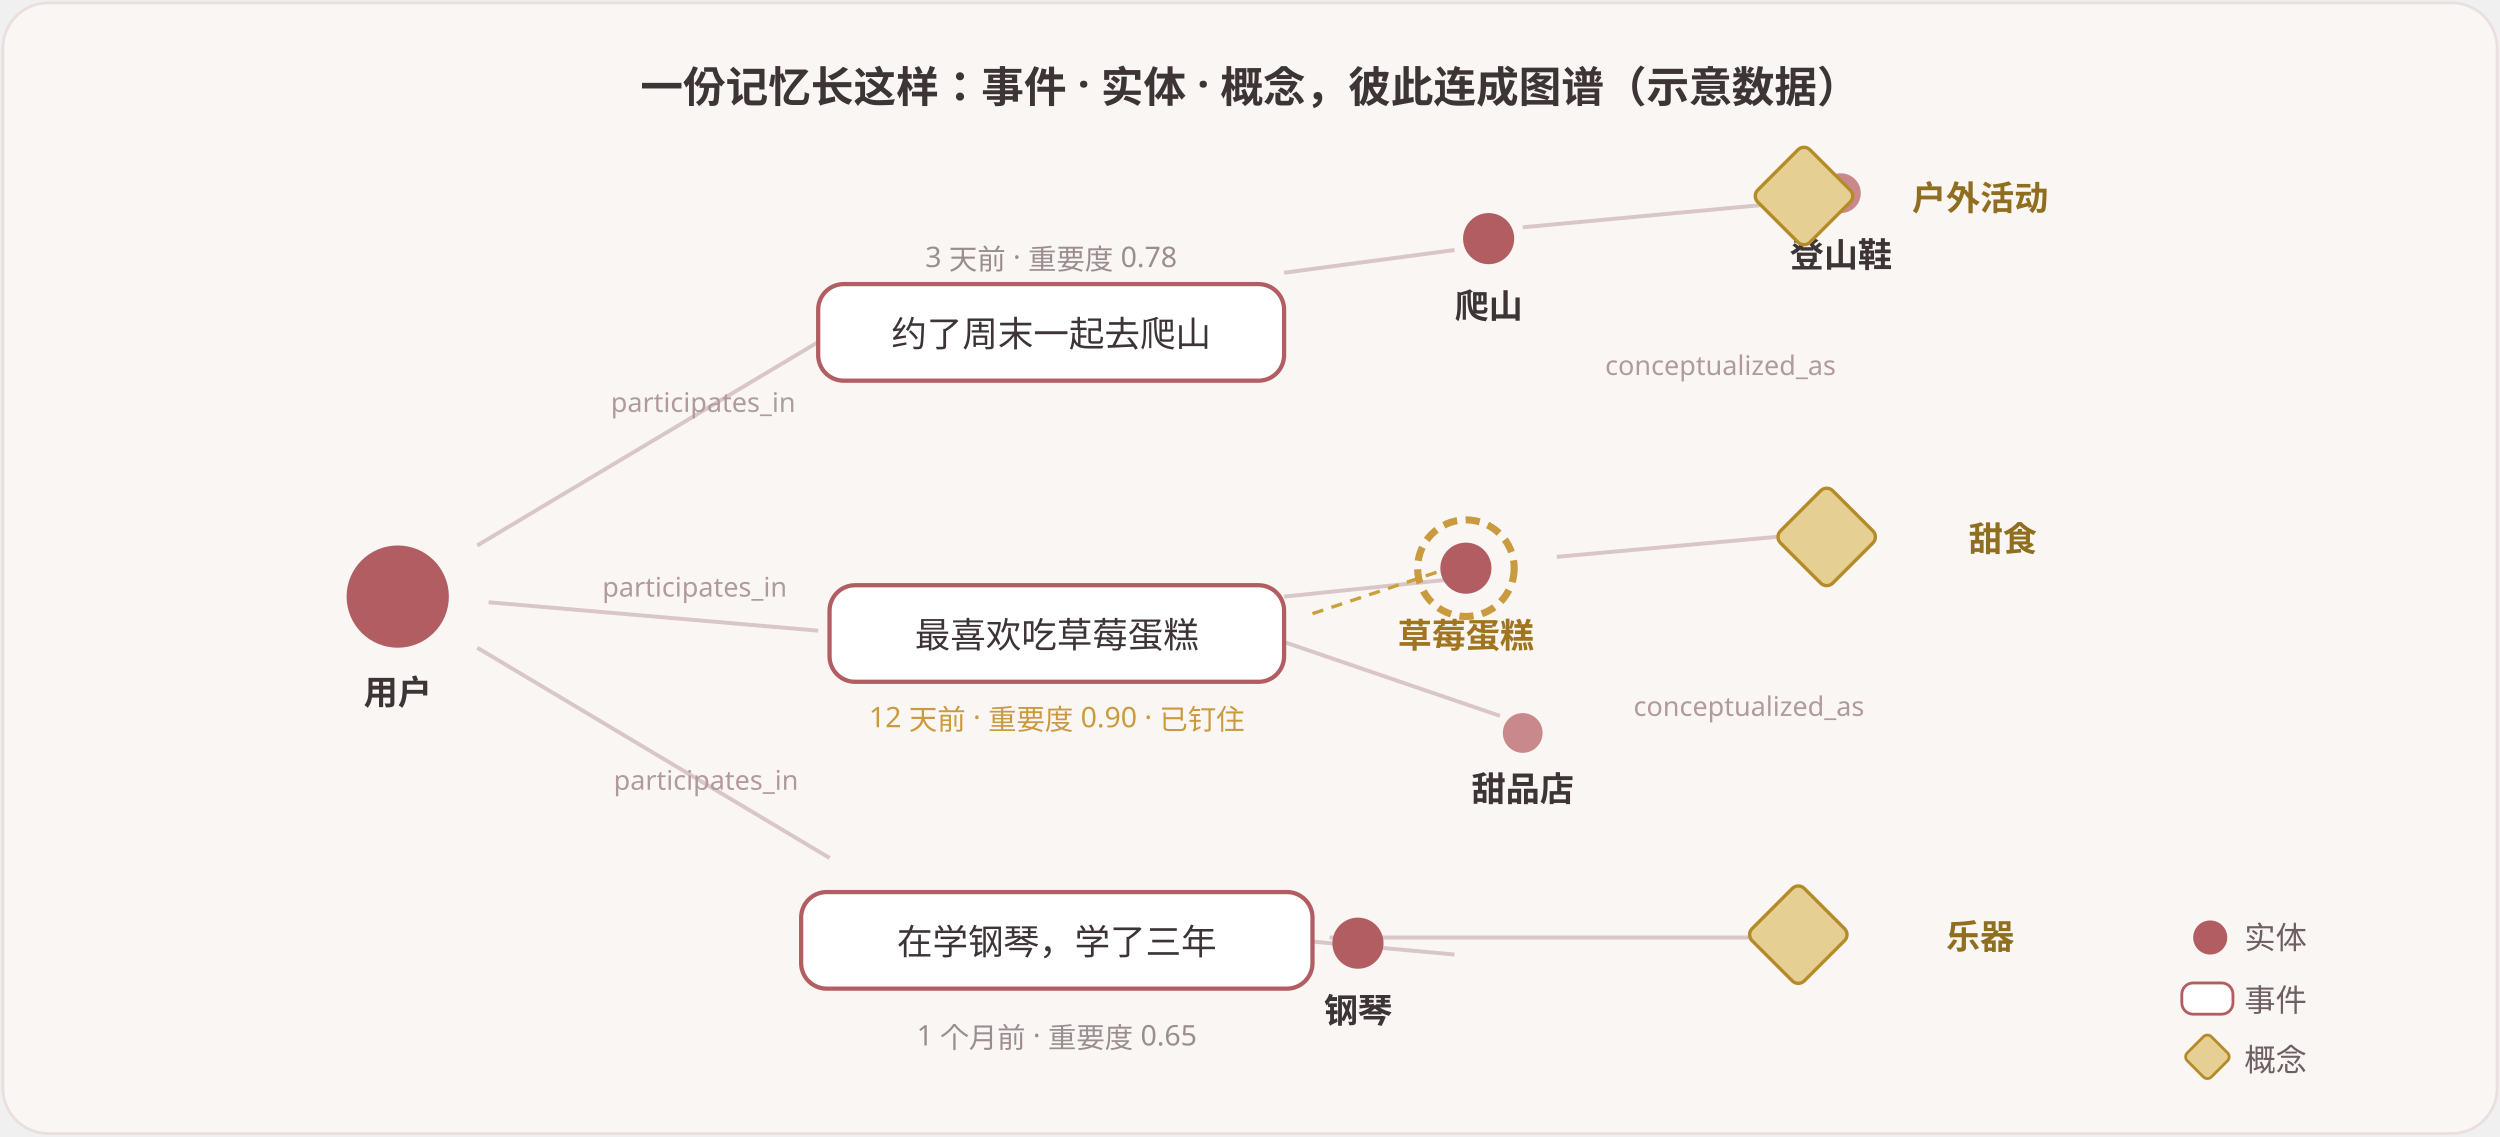
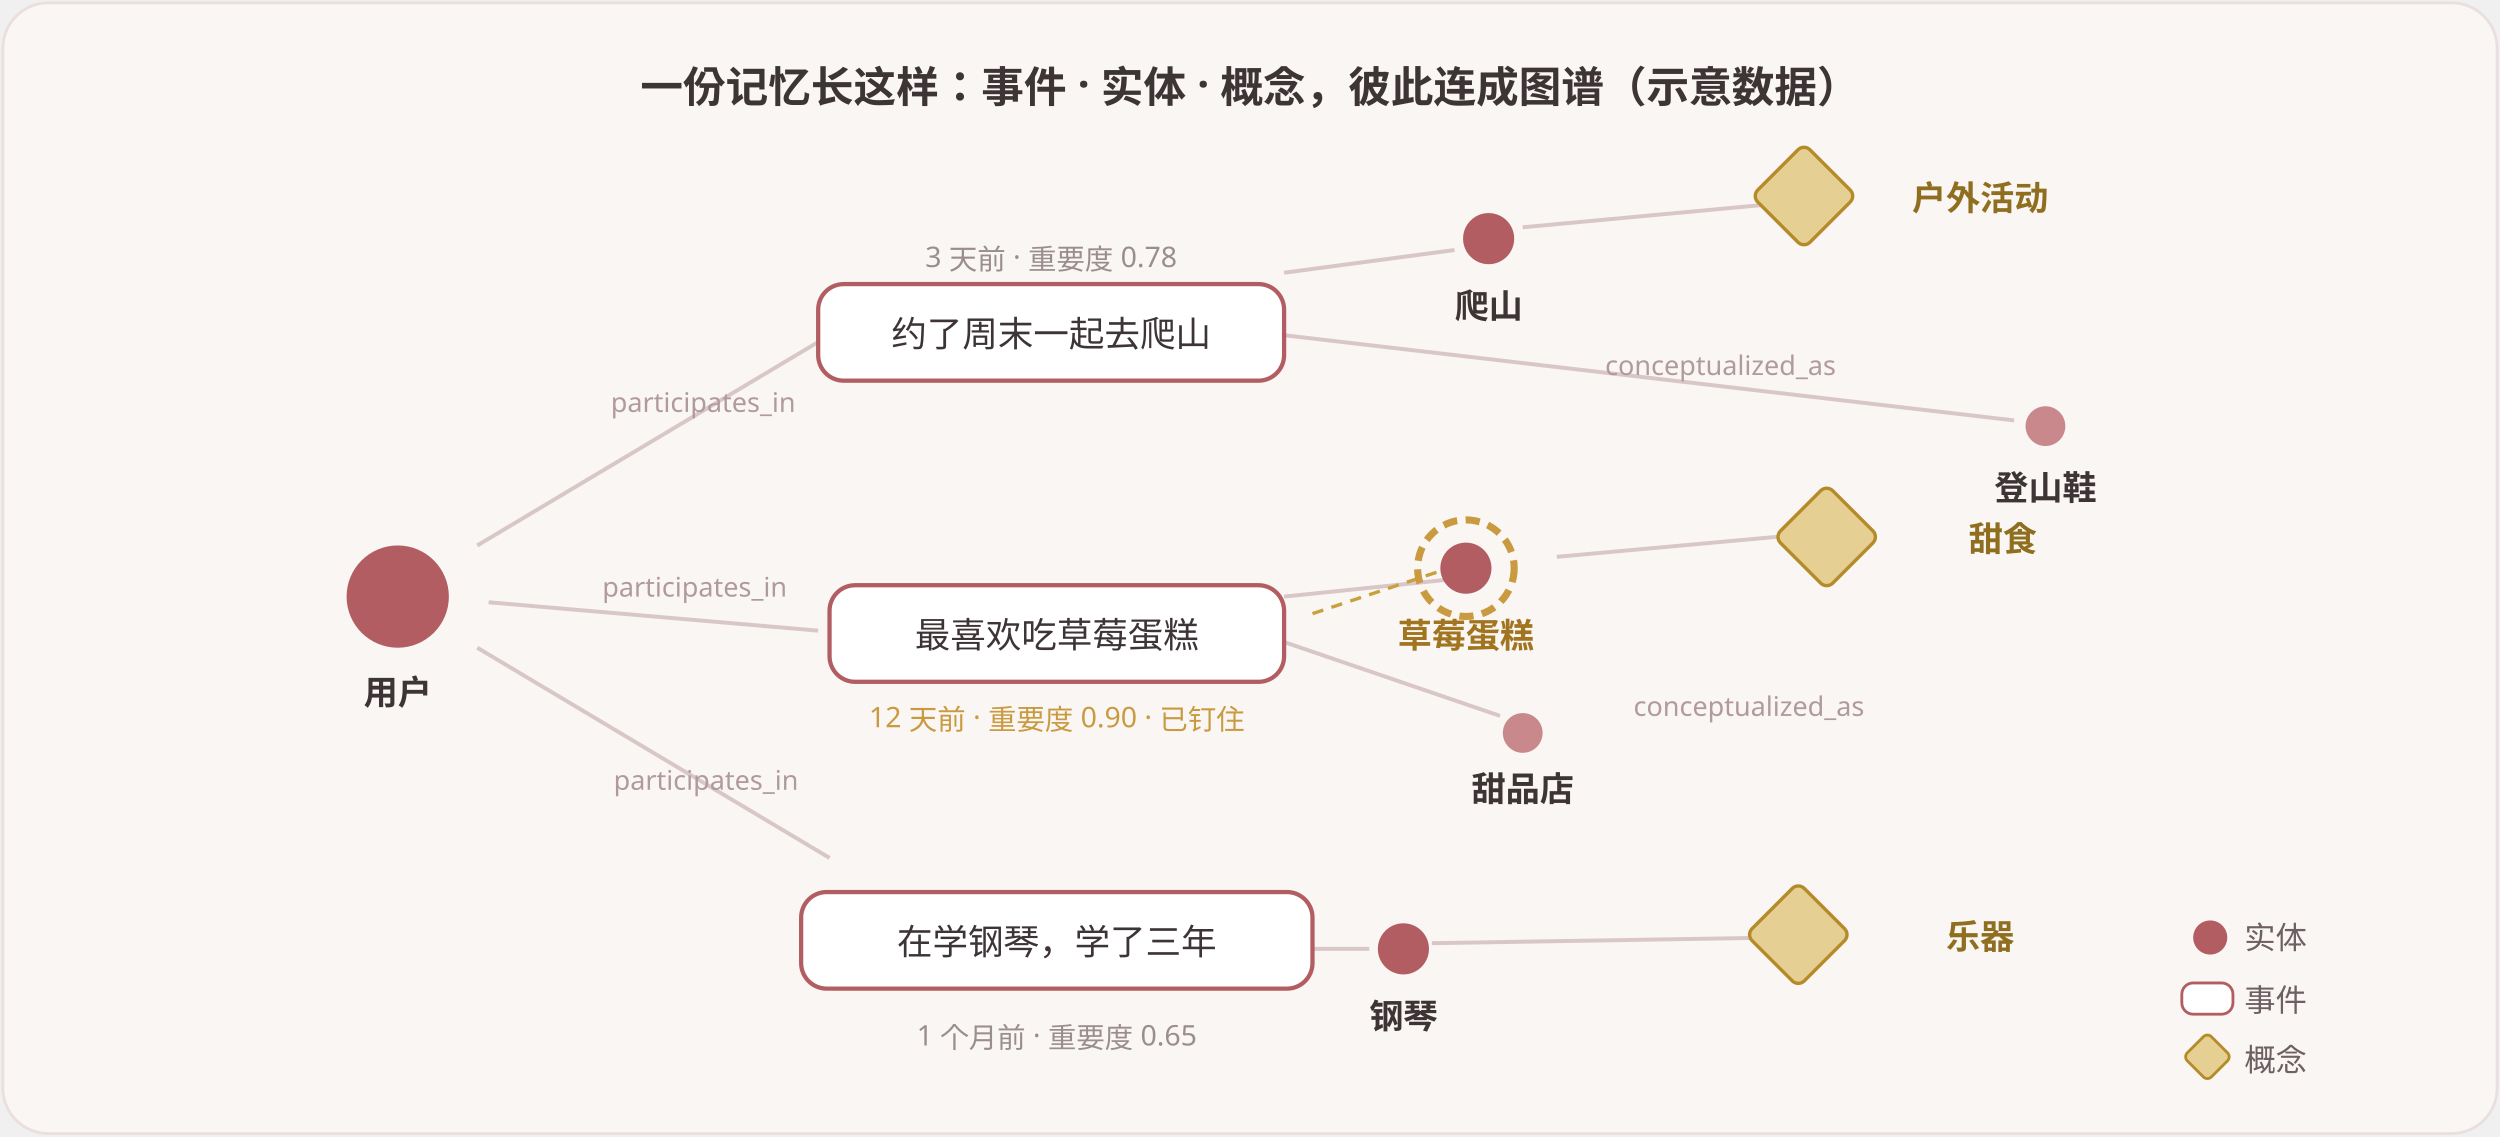
<svg xmlns="http://www.w3.org/2000/svg" width="880" height="400" viewBox="0 0 880 400" font-family="'Segoe UI','Microsoft YaHei',sans-serif">
  <rect x="1" y="1" width="878" height="398" rx="16" fill="#faf6f4" stroke="#eadfdf" />
  <text x="440" y="36" text-anchor="middle" font-size="15" font-weight="700" fill="#3d3436">一份记忆长这样：事件 · 实体 · 概念，彼此连成图谱（示意数据）</text>
  <g stroke="#d9c7c8" stroke-width="1.4">
    <line x1="168" y1="192" x2="292" y2="118" />
    <line x1="172" y1="212" x2="288" y2="222" />
    <line x1="168" y1="228" x2="292" y2="302" />
    <line x1="452" y1="96" x2="512" y2="88" />
    <line x1="452" y1="210" x2="510" y2="204" />
    <line x1="452" y1="226" x2="528" y2="252" />
-     <line x1="446" y1="330" x2="512" y2="336" />
+     <line x1="462" y1="334" x2="482" y2="334" />
    <line x1="536" y1="80" x2="622" y2="72" />
+     <line x1="452" y1="118" x2="709" y2="148" />
    <line x1="548" y1="196" x2="636" y2="188" />
-     <line x1="468" y1="330" x2="628" y2="330" />
+     <line x1="504" y1="332" x2="626" y2="330" />
  </g>
  <g stroke="#c9a13b" stroke-width="1.2" stroke-dasharray="4 3">
    <line x1="462" y1="216" x2="522" y2="196" />
  </g>
  <g font-size="9.5" fill="#b09a9d">
    <text x="215" y="145">participates_in</text>
    <text x="212" y="210">participates_in</text>
    <text x="216" y="278">participates_in</text>
    <text x="565" y="132">conceptualized_as</text>
    <text x="575" y="252">conceptualized_as</text>
  </g>
  <g>
    <circle cx="140" cy="210" r="18" fill="#b25d61" />
    <circle cx="524" cy="84" r="9" fill="#b25d61" />
    <circle cx="516" cy="200" r="9" fill="#b25d61" />
    <circle cx="536" cy="258" r="7" fill="#c9898c" />
-     <circle cx="478" cy="332" r="9" fill="#b25d61" />
-     <circle cx="648" cy="68" r="7" fill="#c9898c" />
+     <circle cx="494" cy="334" r="9" fill="#b25d61" />
+     <circle cx="720" cy="150" r="7" fill="#c9898c" />
  </g>
  <g font-size="12" fill="#3d3436" text-anchor="middle" font-weight="600">
    <text x="140" y="248">用户</text>
    <text x="524" y="112">爬山</text>
    <text x="516" y="228" fill="#a1741f" font-weight="700">草莓蛋糕</text>
    <text x="536" y="282">甜品店</text>
-     <text x="478" y="360">钢琴</text>
-     <text x="648" y="94">登山鞋</text>
+     <text x="494" y="362">钢琴</text>
+     <text x="720" y="176">登山鞋</text>
  </g>
  <circle cx="516" cy="200" r="17" fill="none" stroke="#c99a3f" stroke-width="2.5" stroke-dasharray="5 3" />
  <g fill="#ffffff" stroke="#b25d61" stroke-width="1.5">
    <rect x="288" y="100" width="164" height="34" rx="9" />
    <rect x="292" y="206" width="160" height="34" rx="9" />
    <rect x="282" y="314" width="180" height="34" rx="9" />
  </g>
  <g font-size="12.5" fill="#3d3436" text-anchor="middle">
    <text x="370" y="122">约了周末一起去爬山</text>
    <text x="372" y="228">最喜欢吃草莓蛋糕</text>
    <text x="372" y="336">在学钢琴，学了三年</text>
  </g>
  <g font-size="10" fill="#9a8d90" text-anchor="middle">
    <text x="370" y="94">3 天前 · 重要度 0.78</text>
    <text x="372" y="256" fill="#c99a3f">12 天前 · 重要度 0.90 · 已钉住</text>
    <text x="372" y="368">1 个月前 · 重要度 0.65</text>
  </g>
  <g fill="#e5cf92" stroke="#b58b2a" stroke-width="1.2">
    <rect x="622" y="56" width="26" height="26" rx="3" transform="rotate(45 635 69)" />
    <rect x="630" y="176" width="26" height="26" rx="3" transform="rotate(45 643 189)" />
    <rect x="620" y="316" width="26" height="26" rx="3" transform="rotate(45 633 329)" />
  </g>
  <g font-size="12" fill="#8f6f1f" text-anchor="middle" font-weight="600">
    <text x="697" y="74">户外活动</text>
    <text x="705" y="194">甜食</text>
    <text x="697" y="334">乐器</text>
  </g>
  <g font-size="11" fill="#6d5f63">
    <circle cx="778" cy="330" r="6" fill="#b25d61" />
    <text x="790" y="334">实体</text>
    <rect x="768" y="346" width="18" height="11" rx="4" fill="#ffffff" stroke="#b25d61" />
    <text x="790" y="356">事件</text>
    <rect x="771" y="366" width="12" height="12" rx="2" fill="#e5cf92" stroke="#b58b2a" transform="rotate(45 777 372)" />
    <text x="790" y="377">概念</text>
  </g>
</svg>
